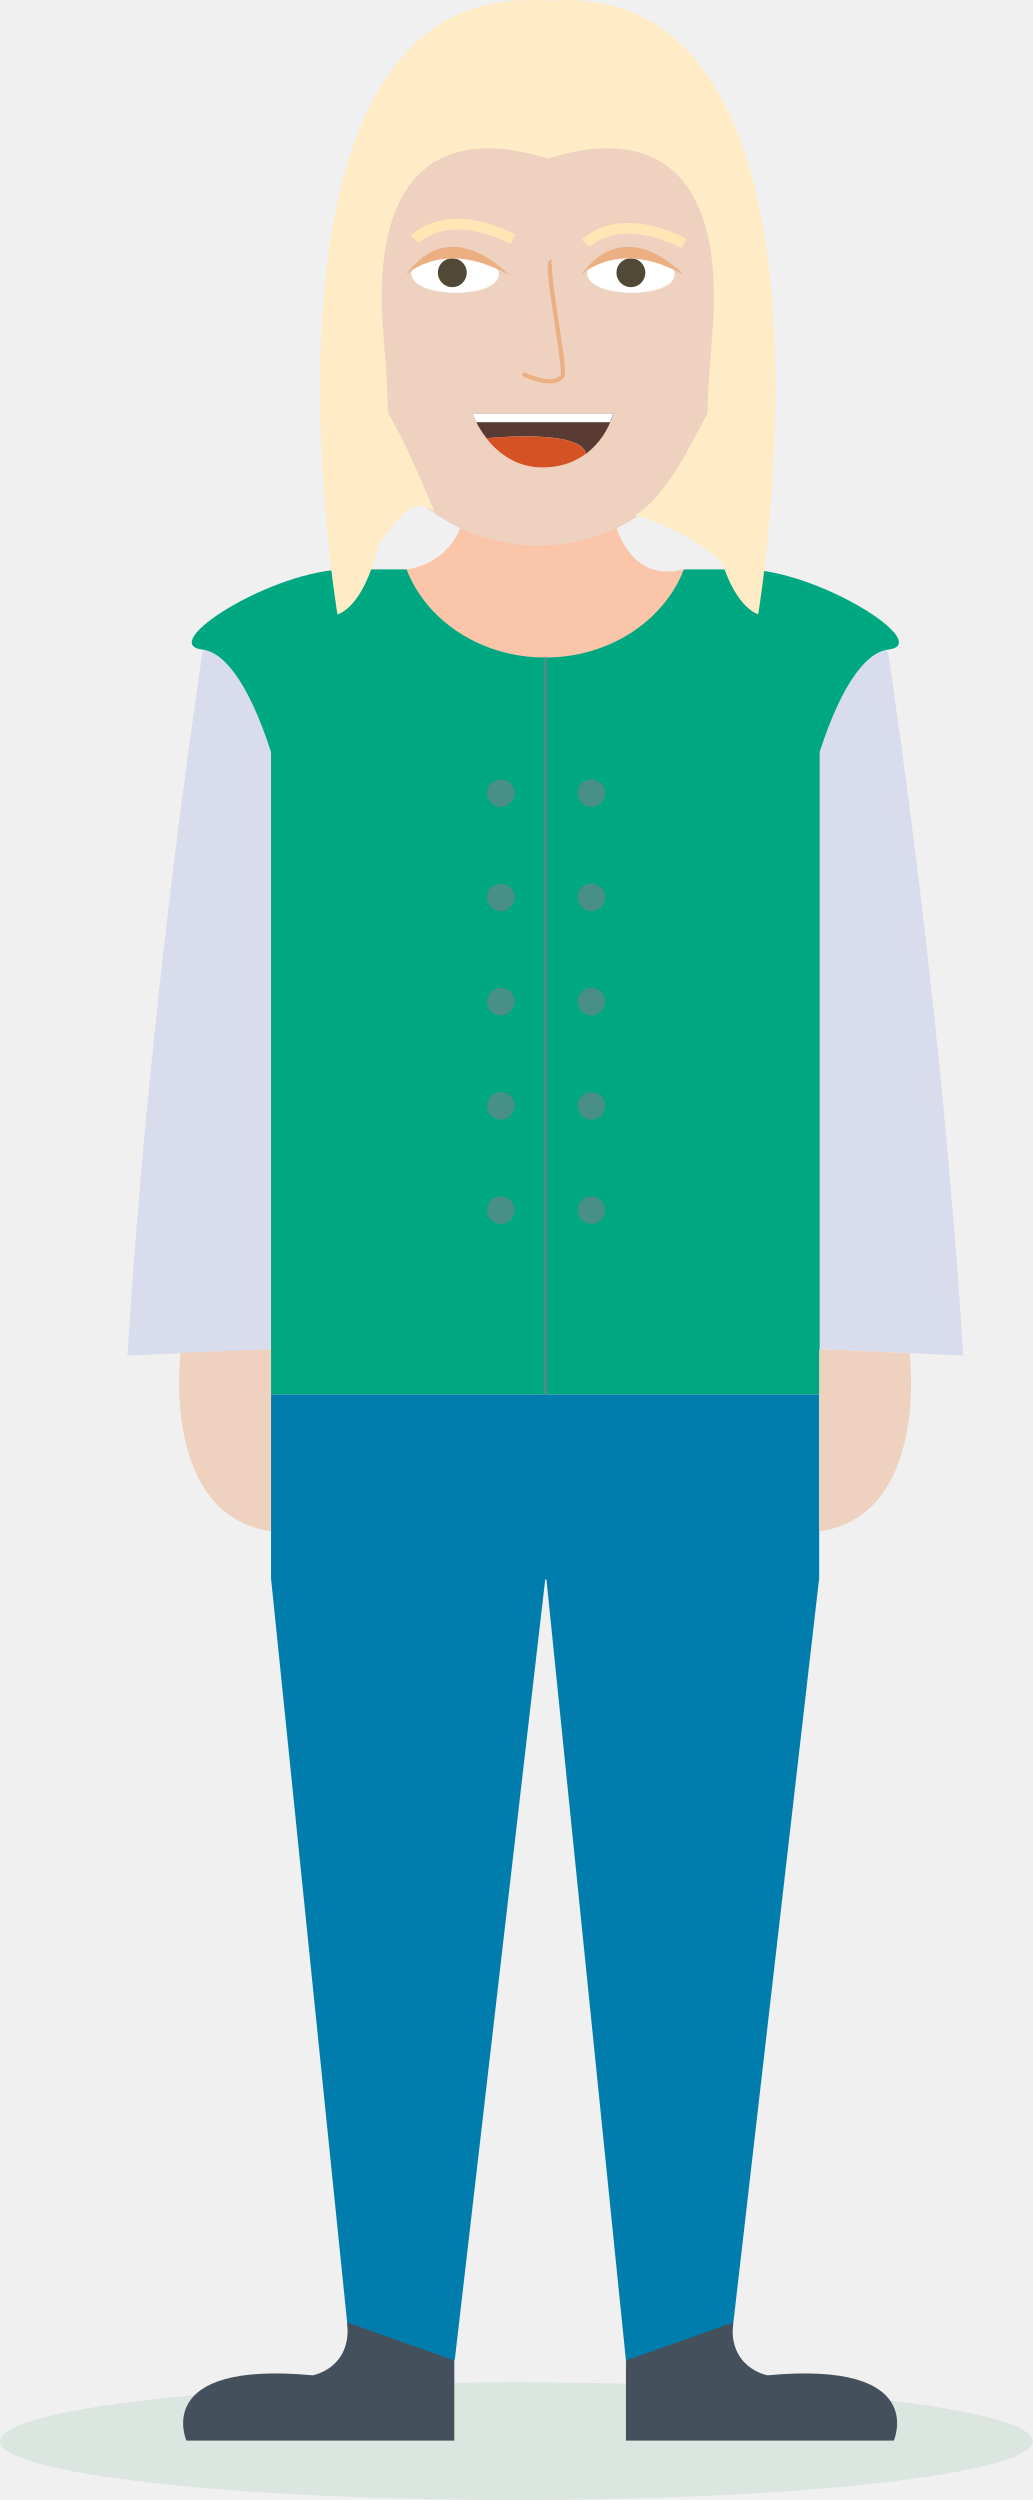
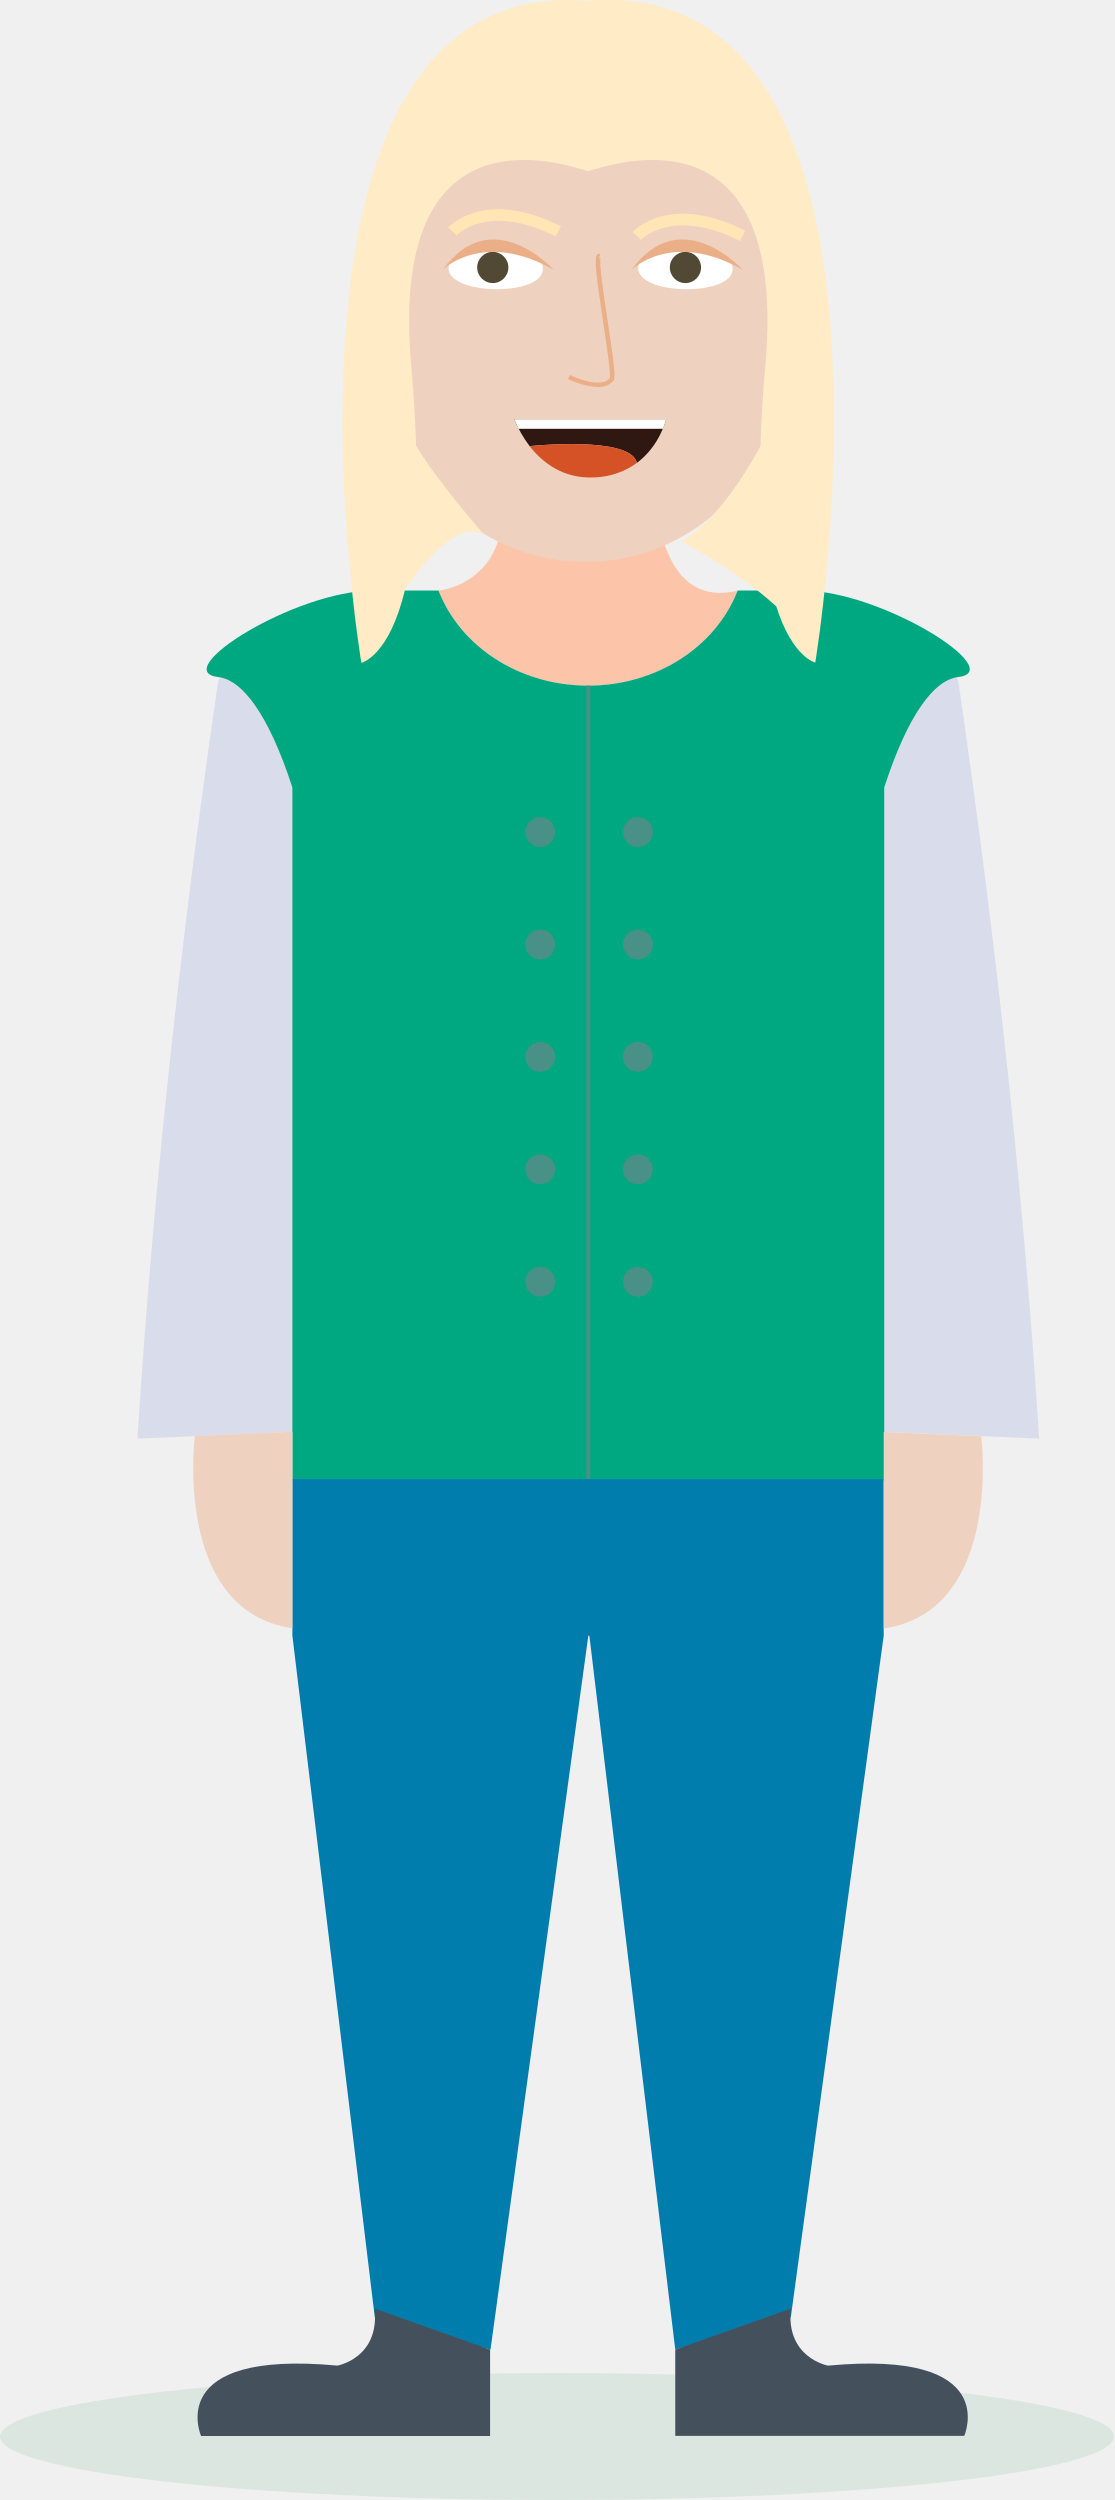
- <svg xmlns="http://www.w3.org/2000/svg" viewBox="0 0 277.84 672.63">
+ <svg xmlns="http://www.w3.org/2000/svg" viewBox="0 0 277.84 623.51">
  <defs>
-     <style>.cls-1{fill:#dce6e0;}.cls-2{fill:#fbc5aa;}.cls-3{fill:#d8dcec;}.cls-4,.cls-5{fill:#00a881;}.cls-5{stroke:#489086;stroke-width:0.95px;}.cls-13,.cls-14,.cls-5{stroke-miterlimit:10;}.cls-6{fill:#007dac;}.cls-13,.cls-14,.cls-7{fill:#eed1bf;}.cls-8{fill:#44515c;}.cls-9{fill:#489086;}.cls-10{fill:#fff;}.cls-11{fill:#514835;}.cls-12{fill:#ebaf82;}.cls-13{stroke:#ebaf82;stroke-width:1.15px;}.cls-14{stroke:#ffe6b4;stroke-width:2.89px;}.cls-15{fill:#ffebc6;}.cls-16{fill:#5a3b34;}.cls-17{fill:#d55225;}</style>
+     <style>.cls-1{fill:#fcc5aa;}.cls-2{fill:#dce6e0;}.cls-3{fill:#d9dceb;}.cls-4{fill:#00a881;}.cls-5{fill:none;stroke:#499086;stroke-miterlimit:10;stroke-width:0.95px;}.cls-6{fill:#017dad;}.cls-7{fill:#eed1bf;}.cls-8{fill:#44515d;}.cls-9{fill:#499086;}.cls-10{fill:#fff;}.cls-11{fill:#524935;}.cls-12{fill:#ebaf88;}.cls-13{fill:#ffe6b4;}.cls-14{fill:#301812;}.cls-15{fill:#d55227;}.cls-16{fill:#ffebc6;}</style>
  </defs>
  <g id="Layer_2" data-name="Layer 2">
-     <g id="Avatar">
-       <ellipse class="cls-1" cx="138.92" cy="656.8" rx="138.92" ry="15.83" />
-       <path class="cls-2" d="M109.27,153.2s15.63-1.16,16.35-19.95H164s1.58,24.54,19.88,19.95l-1.66,14.11L144.83,182.2l-32.47-8.71-7.92-15.77Z" />
-       <path class="cls-3" d="M259.18,364.71l-48.77-2.13v-157s11.28-65,28.6-29.73Q253.41,274.59,259.18,364.71Z" />
-       <path class="cls-3" d="M34.27,364.71,83,362.58v-157s-11.28-65-28.6-29.73Q40,274.59,34.27,364.71Z" />
-       <path class="cls-4" d="M200.25,153.2H184c-5.33,13.8-20,23.71-37.3,23.71s-32-9.91-37.31-23.71H93.2c-19.65,0-51.49,20.14-38.64,21.59,5.42.61,12.12,8.27,18.36,27.52V375.16H220.53V202.31c6.24-19.25,12.94-26.91,18.36-27.52C251.74,173.34,219.9,153.2,200.25,153.2Z" />
-       <line class="cls-5" x1="146.73" y1="375.16" x2="146.73" y2="176.91" />
-       <rect class="cls-6" x="72.92" y="375.16" width="147.48" height="49.8" />
-       <polygon class="cls-6" points="146.73 424.61 122.34 635.09 94.45 635.09 72.92 424.61 146.73 424.61" />
-       <polygon class="cls-6" points="220.4 424.61 196.14 635.09 168.41 635.09 146.99 424.61 220.4 424.61" />
-       <path class="cls-7" d="M48.6,364S43.07,407.6,72.92,412V363Z" />
-       <path class="cls-7" d="M244.72,364.1s5.53,43.56-24.32,47.94V363Z" />
-       <path class="cls-8" d="M168.41,635.09v21.55h72.08s9.51-21.6-34-17.56c0,0-10.59-1.87-9.28-14.21" />
-       <path class="cls-8" d="M122.23,635.09v21.55H50.15s-9.51-21.6,34-17.56c0,0,10.59-1.87,9.27-14.21" />
-       <circle class="cls-9" cx="159.1" cy="213.41" r="3.72" />
-       <circle class="cls-9" cx="134.74" cy="213.41" r="3.72" />
-       <circle class="cls-9" cx="159.1" cy="241.45" r="3.72" />
-       <circle class="cls-9" cx="134.74" cy="241.45" r="3.72" />
-       <circle class="cls-9" cx="159.1" cy="269.49" r="3.72" />
-       <circle class="cls-9" cx="134.74" cy="269.49" r="3.72" />
-       <circle class="cls-9" cx="159.1" cy="297.53" r="3.72" />
-       <circle class="cls-9" cx="134.74" cy="297.53" r="3.72" />
-       <circle class="cls-9" cx="159.1" cy="325.58" r="3.72" />
-       <circle class="cls-9" cx="134.74" cy="325.58" r="3.72" />
-       <path class="cls-7" d="M97.51,65.72s-11.5-3.22-8.15,14,8.15,27.87,8.15,27.87Z" />
-       <path class="cls-7" d="M140,18.11h9.66a44.43,44.43,0,0,1,44.43,44.43v35a49.26,49.26,0,0,1-49.26,49.26h0A49.26,49.26,0,0,1,95.59,97.52v-35A44.43,44.43,0,0,1,140,18.11Z" />
-       <path class="cls-10" d="M134.2,73.79c.09-7.58-23.45-7.86-23.54-.29C110.57,80.34,134.11,80.63,134.2,73.79Z" />
-       <path class="cls-10" d="M181.51,73.79c.09-7.58-23.45-7.86-23.54-.29C157.89,80.34,181.43,80.63,181.51,73.79Z" />
-       <circle class="cls-11" cx="121.69" cy="73.37" r="3.89" />
-       <circle class="cls-11" cx="169.74" cy="73.37" r="3.89" />
-       <path class="cls-12" d="M109.19,74s10-10.05,27.7,0C136.89,74,121.5,56.93,109.19,74Z" />
-       <path class="cls-12" d="M156.33,74s10-10.05,27.69,0C184,74,168.63,56.93,156.33,74Z" />
-       <path class="cls-13" d="M140.69,100.61s8,4.06,10.64.59c1.14-1.5-5-31.36-3-30.73" />
-       <path class="cls-14" d="M111.64,64.37s8.33-9.12,26.4,0" />
-       <path class="cls-14" d="M157.62,65.48s8.33-9.12,26.4,0" />
-       <path class="cls-7" d="M193.23,67.12s10.72-3,7.6,13-7.6,26-7.6,26Z" />
-       <path class="cls-15" d="M204,165.24s-5.67-1.23-9.72-14c-9.94-9.12-23.4-12.62-23.4-12.62,8.47-5,15.46-20,19.46-27.39.16-6,.54-12.66,1.2-20,6.1-68.52-42.12-48.71-44.18-48.56h0c-2-.14-50.22-20-44.11,48.56.66,7.35,1,14,1.19,19.94,5.48,9.13,12.44,26.5,12.44,26.5-5.79-3.78-8.86.23-15.15,9.18-4,17-10.94,18.45-10.94,18.45S62-6.67,147.36.2C232.73-6.67,204,165.24,204,165.24Z" />
-       <path class="cls-16" d="M165,111.21a20.55,20.55,0,0,1-7.35,10.9c-1.38-6.86-26.65-4.19-26.73-4.18a26.46,26.46,0,0,1-3.86-6.72Z" />
-       <path class="cls-17" d="M157.62,122.11h0a19,19,0,0,1-10.44,3.61c-7.92.47-13.15-3.77-16.29-7.79C131,117.92,156.24,115.25,157.62,122.11Z" />
-       <polygon class="cls-16" points="130.89 117.93 130.89 117.93 130.89 117.93 130.89 117.93" />
-       <polygon class="cls-10" points="127.03 111.21 128.11 113.59 164.16 113.59 164.97 111.21 127.03 111.21" />
+     <g id="Layer_1-2" data-name="Layer 1">
+       <path id="Vrat" class="cls-1" d="M184,147.29l-.21.53c-5.49,13.54-20,23.2-37.1,23.2-17.29,0-32-9.91-37.3-23.71h-.15a18.31,18.31,0,0,0,12.53-7.4,18,18,0,0,0,2-3.72,25.58,25.58,0,0,0,1.79-8.83H164a36.91,36.91,0,0,0,1.89,8.82c1.18,3.37,3.09,6.95,6.14,9.24C174.87,147.58,178.86,148.59,184,147.29Z" />
+       <ellipse class="cls-2" cx="138.92" cy="607.68" rx="138.92" ry="15.83" />
+       <path class="cls-3" d="M259.18,358.81l-48.77-2.12v-157s11.28-65,28.6-29.73Q253.41,268.7,259.18,358.81Z" />
+       <path class="cls-3" d="M34.27,358.81,83,356.69v-157s-11.28-65-28.6-29.73Q40,268.7,34.27,358.81Z" />
+       <path id="Pulover" class="cls-4" d="M238.89,168.88l-.41.06c-5.35.94-11.87,8.69-17.95,27.46V369.25H72.92V196.4c-6.09-18.77-12.6-26.52-18-27.46l-.41-.06c-12.85-1.45,19-21.59,38.64-21.59h16.22c5.33,13.8,20,23.71,37.3,23.71,17.08,0,31.61-9.66,37.1-23.2.08-.17.14-.34.21-.51h16.22C219.9,147.29,251.74,167.43,238.89,168.88Z" />
+       <line id="Zadrga" class="cls-5" x1="146.73" y1="369.27" x2="146.73" y2="171.02" />
+       <polygon id="Hlace" class="cls-6" points="220.4 368.89 220.4 407.94 197.23 577.95 168.41 585.97 146.99 407.94 146.73 407.94 122.34 585.97 122.23 585.97 93.48 577.98 72.92 407.94 72.92 368.89 220.4 368.89" />
+       <path id="Koza" class="cls-7" d="M48.6,358.15s-5.53,43.56,24.32,47.94v-49Z" />
+       <path id="Koza-2" data-name="Koza" class="cls-7" d="M244.72,358.21s5.53,43.56-24.32,47.94v-49Z" />
+       <path class="cls-8" d="M240.49,607.51H168.41V586l28.82-10.22s0,0,0,.08C196,588.09,206.51,590,206.51,590,250,585.91,240.49,607.51,240.49,607.51Z" />
+       <path class="cls-8" d="M122.23,586v21.55H50.15s-9.51-21.6,34-17.56c0,0,10.59-1.87,9.27-14.21l.08,0Z" />
+       <circle id="Gumb" class="cls-9" cx="159.1" cy="207.52" r="3.72" />
+       <circle id="Gumb-2" data-name="Gumb" class="cls-9" cx="134.74" cy="207.52" r="3.72" />
+       <circle id="Gumb-3" data-name="Gumb" class="cls-9" cx="159.1" cy="235.56" r="3.72" />
+       <circle id="Gumb-4" data-name="Gumb" class="cls-9" cx="134.74" cy="235.56" r="3.72" />
+       <circle id="Gumb-5" data-name="Gumb" class="cls-9" cx="159.1" cy="263.6" r="3.72" />
+       <circle id="Gumb-6" data-name="Gumb" class="cls-9" cx="134.74" cy="263.6" r="3.72" />
+       <circle id="Gumb-7" data-name="Gumb" class="cls-9" cx="159.1" cy="291.64" r="3.72" />
+       <circle id="Gumb-8" data-name="Gumb" class="cls-9" cx="134.74" cy="291.64" r="3.72" />
+       <circle id="Gumb-9" data-name="Gumb" class="cls-9" cx="159.1" cy="319.68" r="3.72" />
+       <circle id="Gumb-10" data-name="Gumb" class="cls-9" cx="134.74" cy="319.68" r="3.72" />
+       <path id="Koza-3" data-name="Koza" class="cls-7" d="M202,73.51a133.55,133.55,0,0,1-7.42,25.57,49.25,49.25,0,0,1-97.41-1.91,155.45,155.45,0,0,1-6.64-24.12c-2.46-12.67,3.11-14.27,6.23-14.23V55.88a44.43,44.43,0,0,1,44.43-44.43h9.66a44.43,44.43,0,0,1,44.43,44.43V60.3C197.81,60,204.6,60.31,202,73.51Z" />
+       <path class="cls-10" d="M135.4,67.13c.1-7.57-23.45-7.86-23.54-.29C111.78,73.69,135.32,74,135.4,67.13Z" />
+       <path class="cls-10" d="M182.72,67.13c.09-7.57-23.45-7.86-23.54-.29C159.09,73.69,182.64,74,182.72,67.13Z" />
+       <circle class="cls-11" cx="122.9" cy="66.71" r="3.89" />
+       <circle class="cls-11" cx="170.95" cy="66.71" r="3.89" />
+       <path id="Oci" class="cls-12" d="M110.4,67.29s10-10.05,27.7,0C138.1,67.29,122.71,50.27,110.4,67.29Z" />
+       <path id="Oci-2" data-name="Oci" class="cls-12" d="M157.53,67.29s10-10.05,27.7,0C185.23,67.29,169.84,50.27,157.53,67.29Z" />
+       <path class="cls-7" d="M149.55,63.8l-.4,1.56C149.13,64.29,149.25,63.71,149.55,63.8Z" />
+       <path id="Nos" class="cls-12" d="M149.08,96.52a19.6,19.6,0,0,1-7.44-2l.52-1c2.11,1.07,8,3.28,9.92.75.32-.84-.77-8-1.64-13.82-1.86-12.28-2.3-16.23-1.44-17a.75.75,0,0,1,.72-.14l-.34,1.1a.38.38,0,0,0,.43-.15c-.5,1,.81,9.67,1.77,16,1.62,10.7,2,13.93,1.42,14.69A4.66,4.66,0,0,1,149.08,96.52Z" />
+       <g id="Obrve">
+         <path class="cls-13" d="M138.6,59c-16.77-8.46-24.37-.64-24.69-.31l-2.12-1.95c.37-.4,9.27-9.82,28.11-.31Z" />
+       </g>
+       <g id="Obrve-2" data-name="Obrve">
+         <g id="Obrve-3" data-name="Obrve">
+           <path id="Obrve-4" data-name="Obrve" class="cls-13" d="M184.58,60.11c-16.9-8.53-24.61-.4-24.68-.32l-2.13-1.94c.36-.41,9.27-9.82,28.11-.32Z" />
+         </g>
+       </g>
+       <path class="cls-14" d="M166.18,104.55c-.09,0-1.53,6.58-7.35,10.91-1.38-6.86-26.65-4.2-26.74-4.19a31.51,31.51,0,0,1-3.85-6.72Z" />
+       <path class="cls-15" d="M158.83,115.46h0a19.06,19.06,0,0,1-10.44,3.6c-7.92.47-13.15-3.77-16.3-7.79C132.18,111.26,157.45,108.6,158.83,115.46Z" />
+       <polygon class="cls-14" points="132.09 111.27 132.1 111.27 132.09 111.27 132.09 111.27" />
+       <polygon class="cls-10" points="128.24 104.55 129.32 106.94 165.37 106.94 166.18 104.55 128.24 104.55" />
+       <path id="Lasje" class="cls-16" d="M203.33,165.24s-5.67-1.23-9.72-14c-9.94-9.12-23.69-16.13-23.69-16.13,8.48-5,15.75-16.51,19.75-23.88.16-6,.54-12.66,1.2-20,6.1-68.52-42.12-48.71-44.18-48.56h0c-2-.14-50.22-20-44.11,48.56.66,7.35,1,14,1.19,19.94,5.48,9.13,17.16,22.42,17.16,22.42-5.8-3.78-13.58,4.31-19.87,13.26-4,17-10.94,18.45-10.94,18.45S61.35-6.67,146.73.2C232.1-6.67,203.33,165.24,203.33,165.24Z" />
    </g>
  </g>
</svg>
